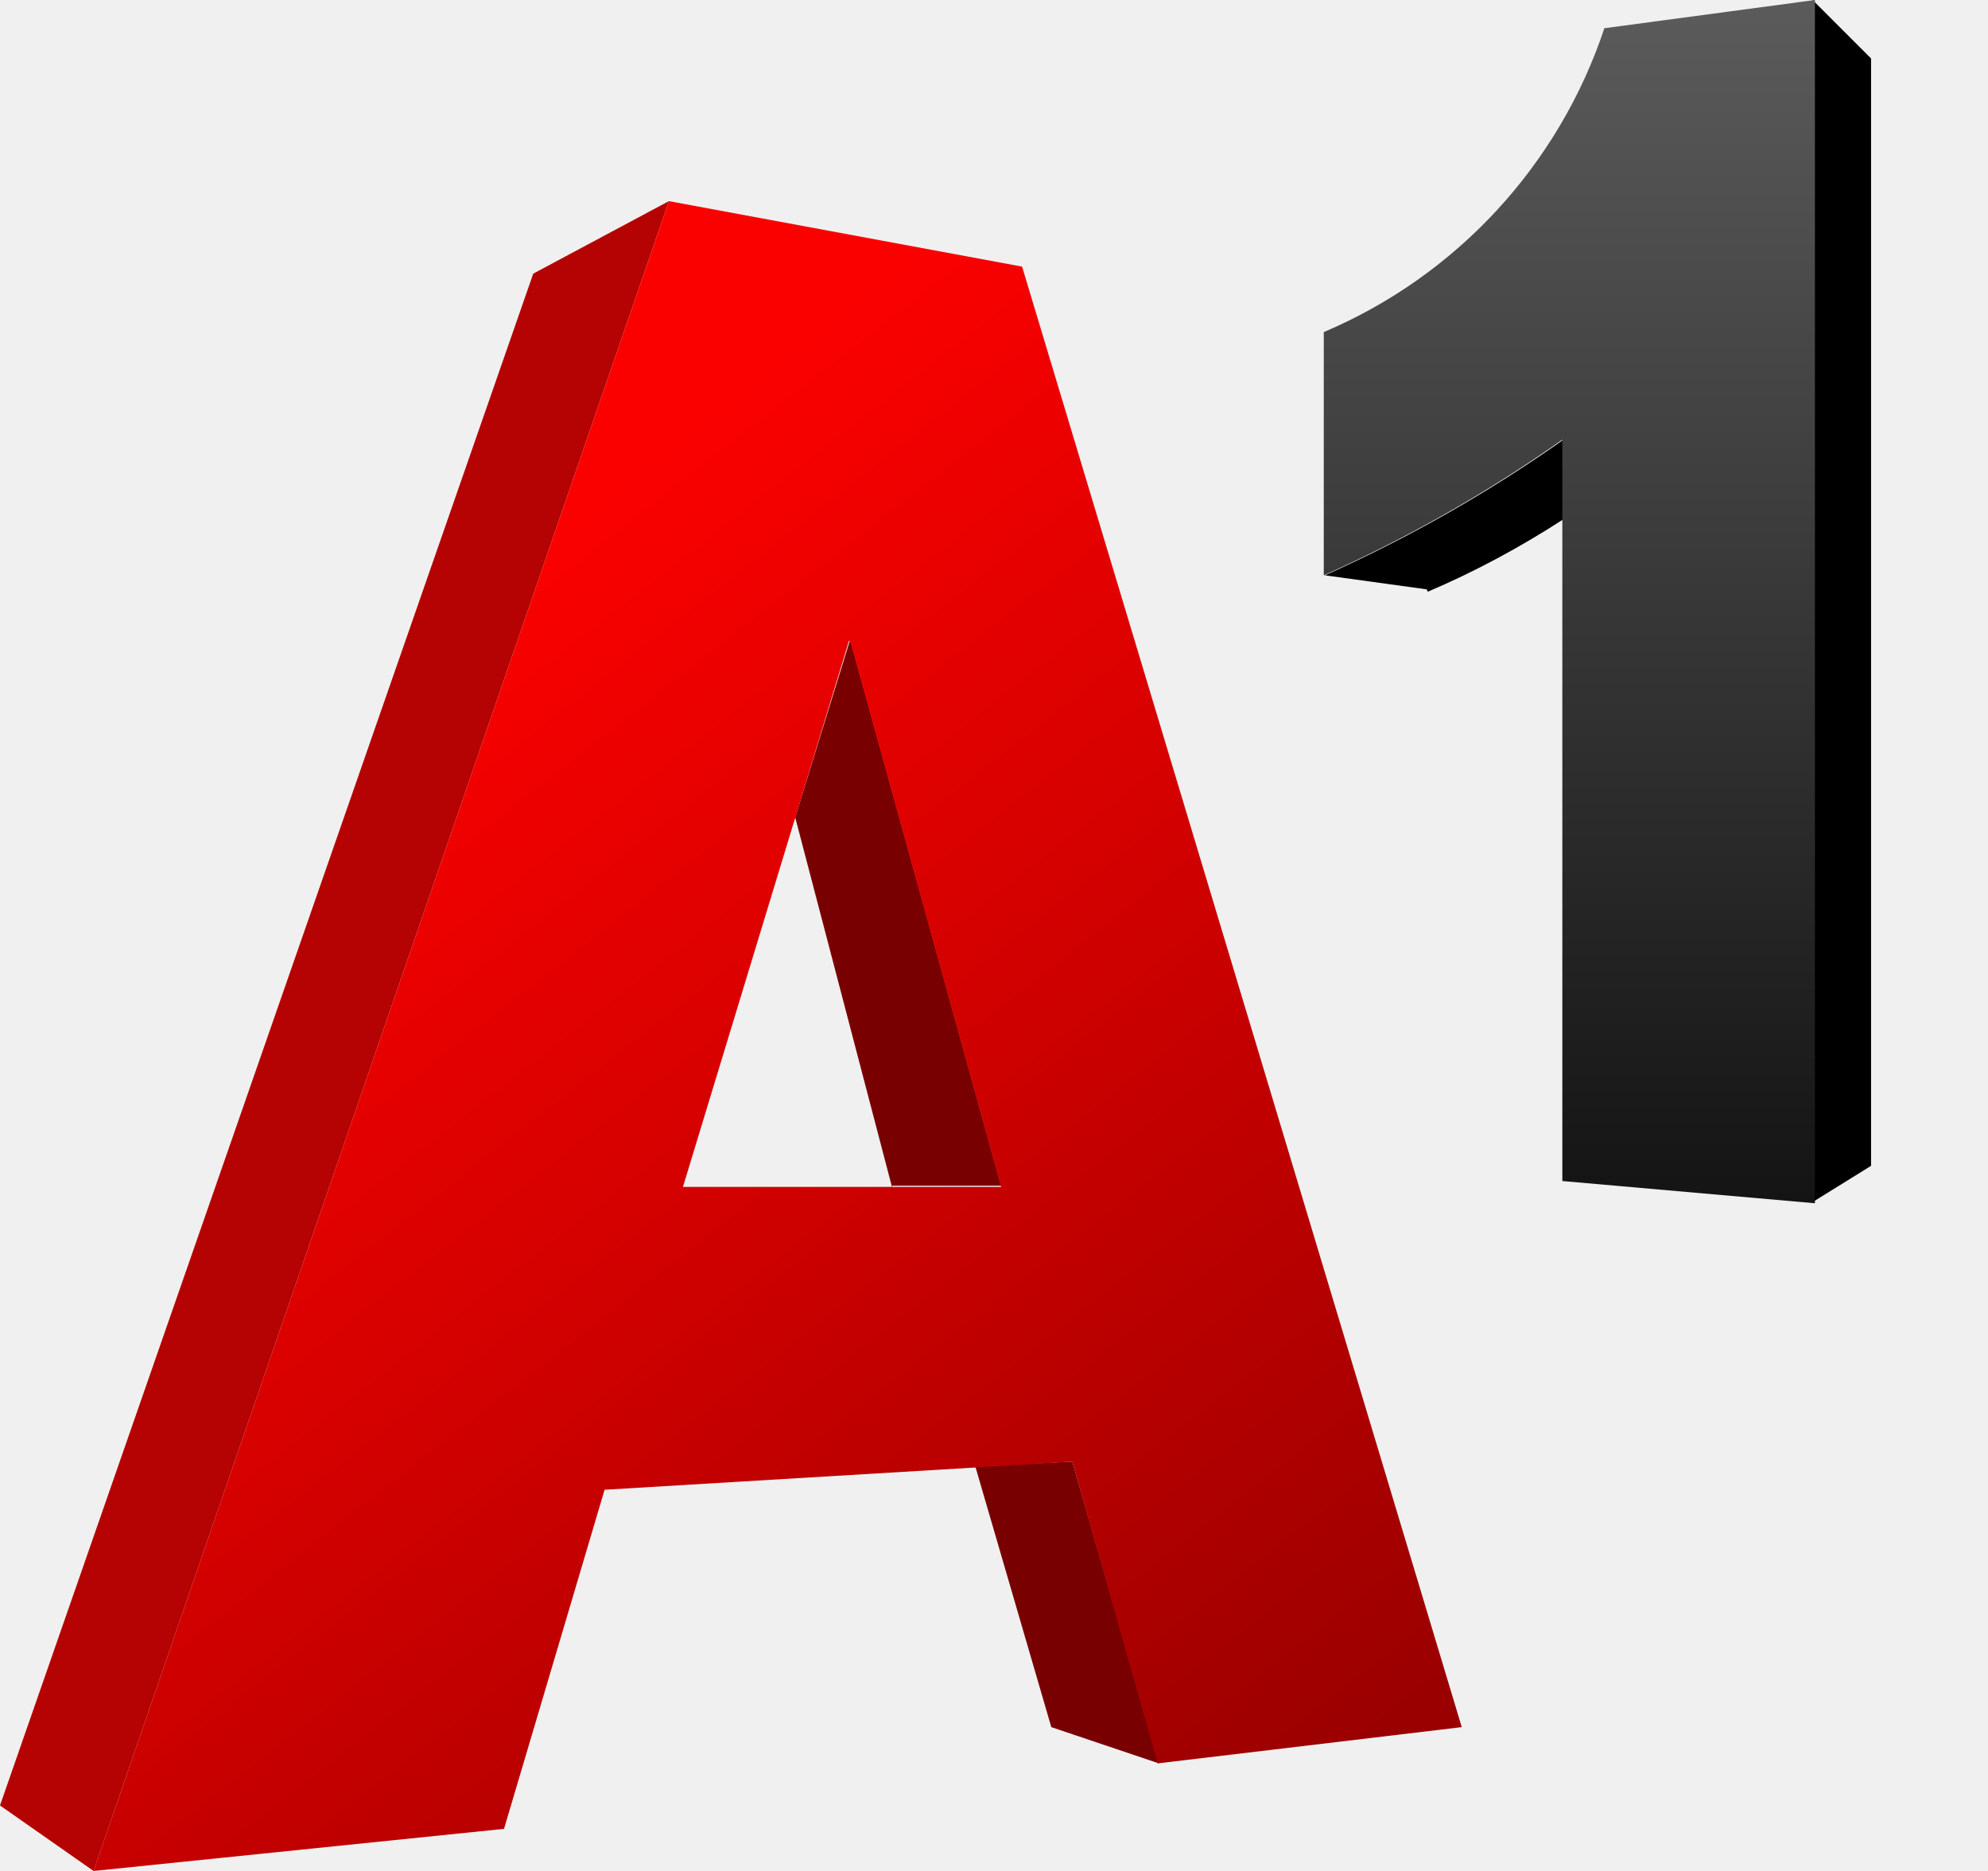
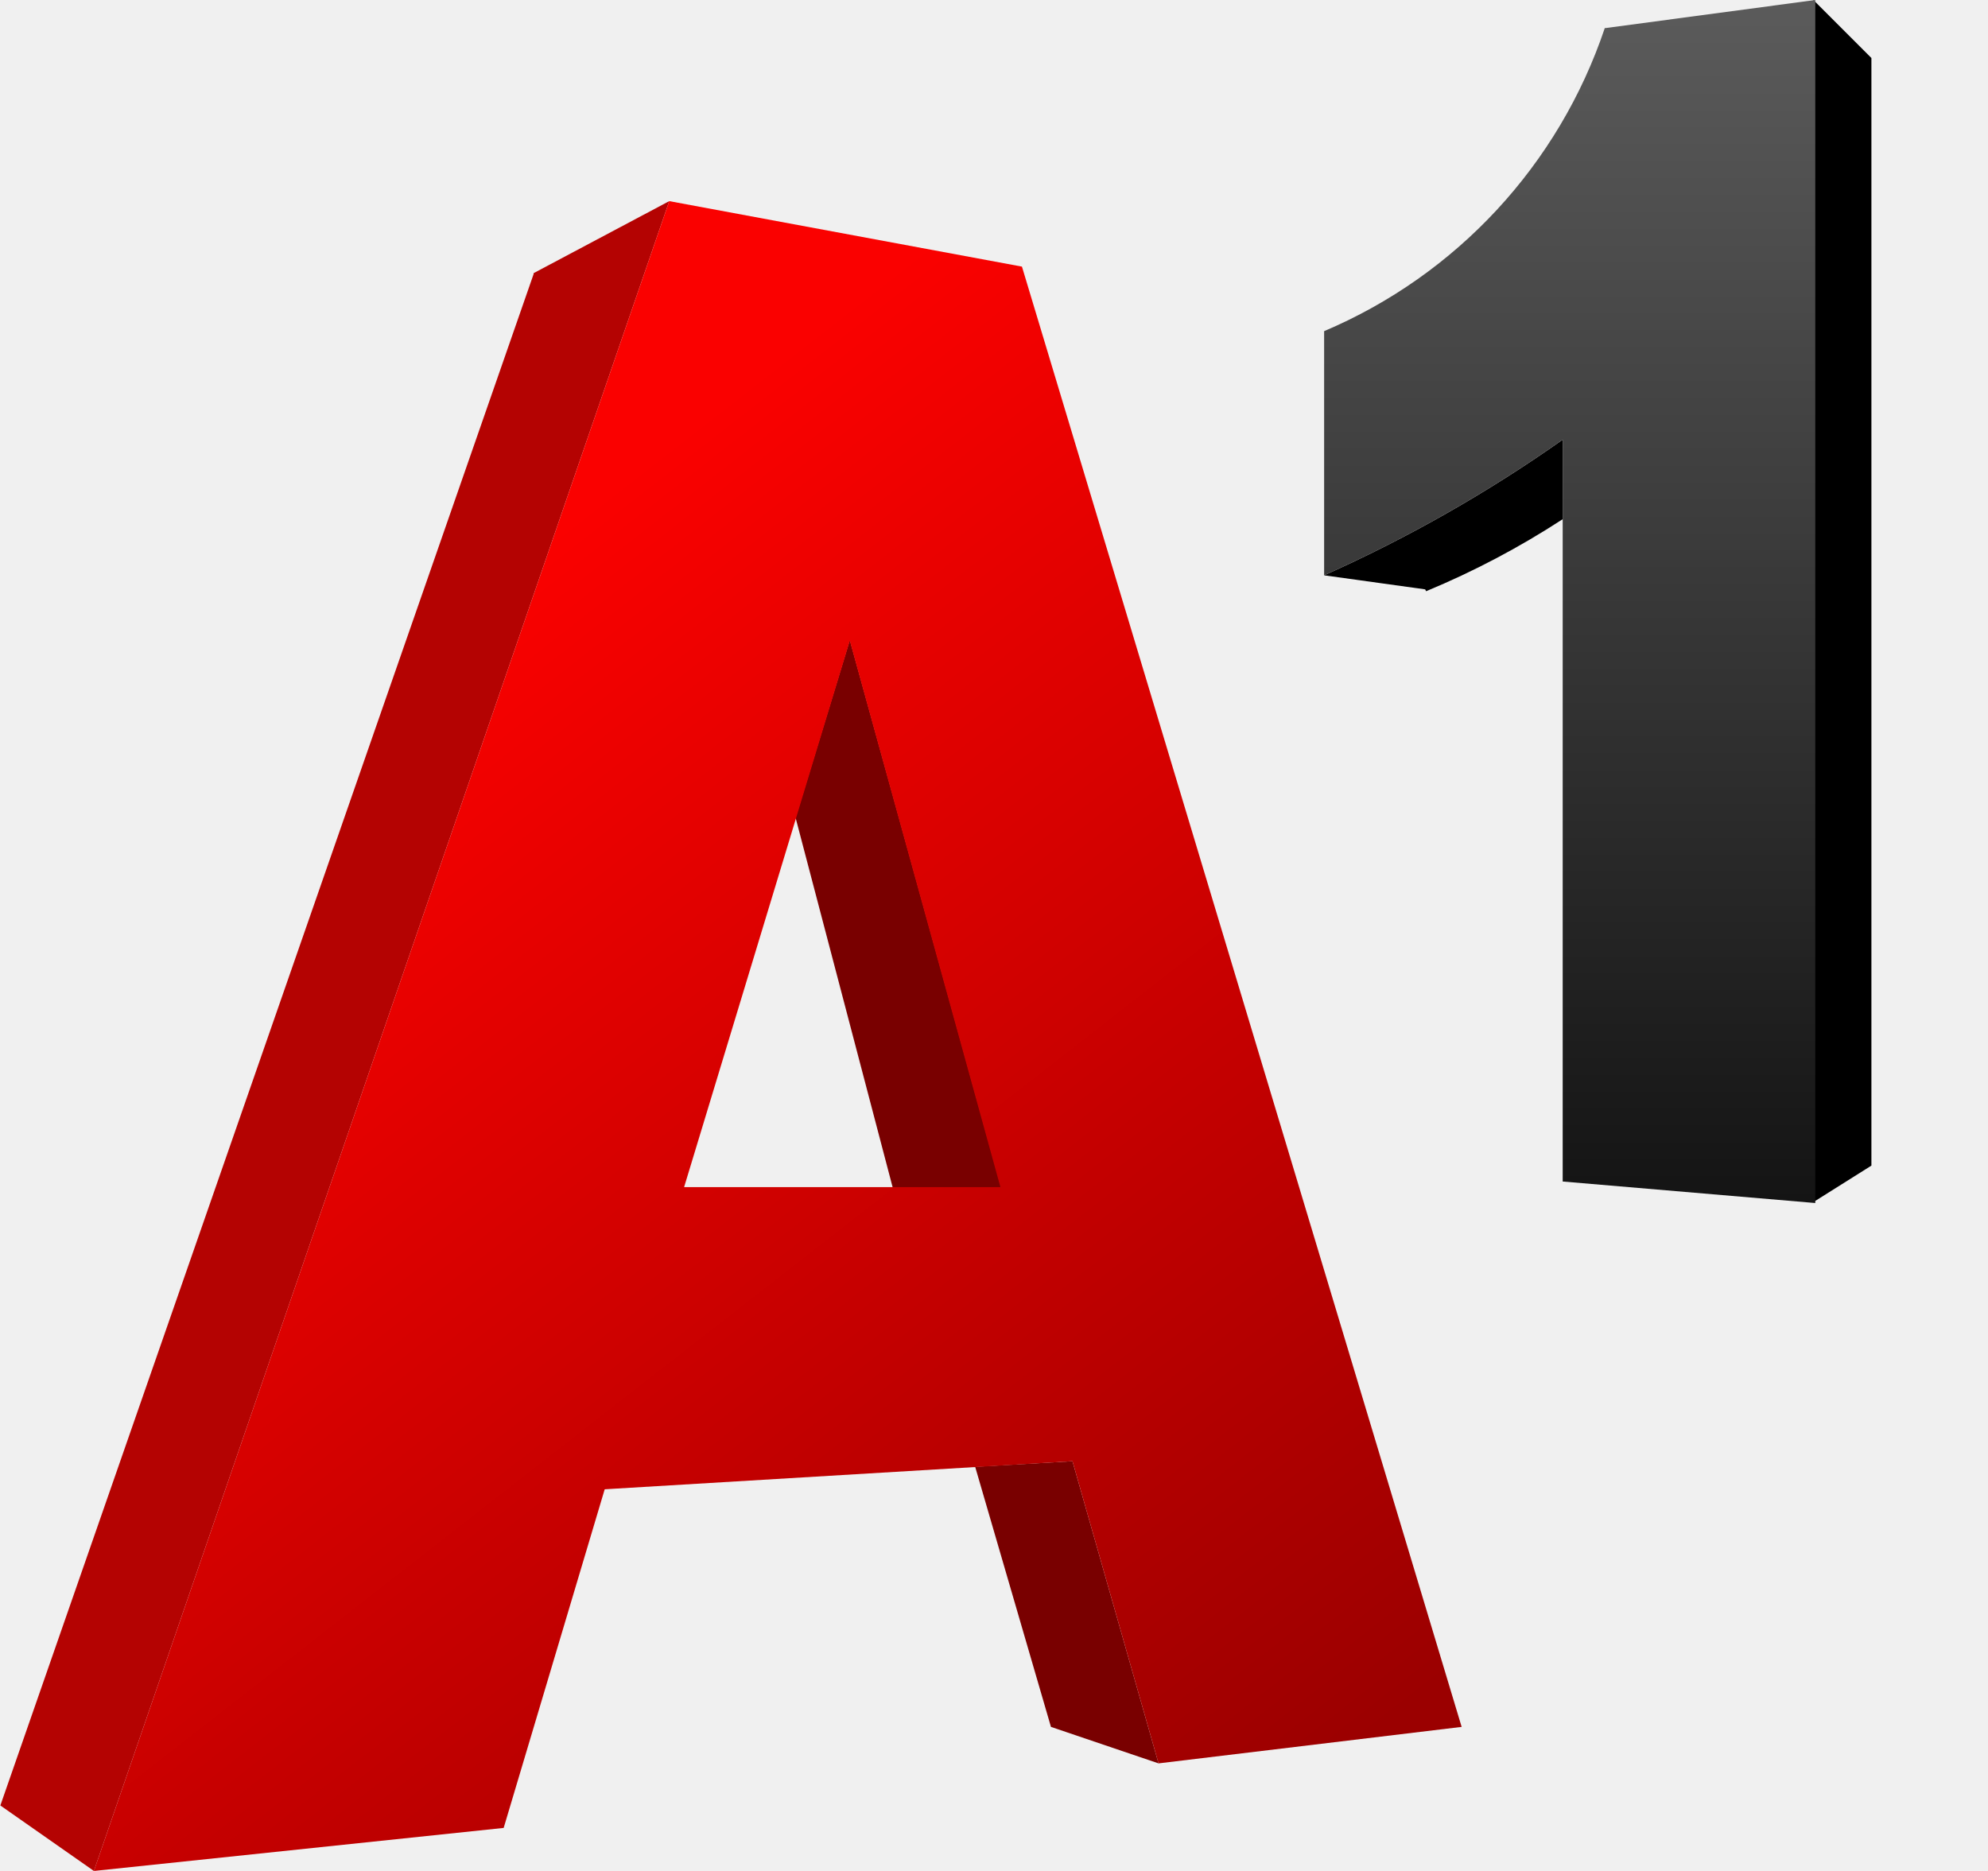
- <svg xmlns="http://www.w3.org/2000/svg" viewBox="0 0 17 16">
+ <svg xmlns="http://www.w3.org/2000/svg" width="17" height="16" fill="none">
  <g clip-path="url(#a)">
-     <path d="m16 .5-.5-.5v10.28l.5-.31V.5zm-3.8 4.54-.87-.12a12.12 12.12 0 0 0 2.04-1.16v.68c-.37.24-.76.45-1.16.62l-.01-.02z" />
-     <path d="M13.72.24a4.3 4.3 0 0 1-2.4 2.6v2.08a12.12 12.12 0 0 0 2.04-1.16v6.34l2.16.19V0l-1.79.24z" fill="url(#b)" />
-     <path d="m8.99 14.77.92.31-.74-2.58-.83.04.65 2.23zm-1.36-4.61L6.8 6.99l.47-1.52 1.29 4.67h-.93v.02z" fill="#790000" />
-     <path d="m4.56 2.34 1.16-.62L.8 16l-.8-.56 4.56-13.1z" fill="#B40302" />
-     <path fill-rule="evenodd" clip-rule="evenodd" d="M.8 16 5.72 1.72l3.02.56 3.76 12.49-2.6.31-.73-2.58-4 .24-.86 2.9L.8 16zM7.27 5.48l1.29 4.67H5.84l1.42-4.67z" fill="url(#c)" />
+     <path d="M16.003.496 15.507 0v10.28l.496-.312V.496ZM12.187 5.04l-.864-.12c.716-.32 1.399-.708 2.04-1.16v.68c-.37.241-.76.447-1.168.616l-.008-.016Z" fill="#000" />
+     <path d="M13.723.24a4.306 4.306 0 0 1-2.4 2.592V4.92c.716-.32 1.399-.708 2.04-1.16v6.344l2.16.184V0L13.73.24h-.008Z" fill="url(#b)" />
+     <path d="m8.987 14.768.92.312-.736-2.584-.832.048.648 2.224ZM7.635 10.16l-.832-3.168.464-1.52 1.296 4.688h-.928Z" fill="#790000" />
+     <path d="m4.563 2.336 1.16-.616L.803 16l-.8-.56 4.56-13.096v-.008Z" fill="#B40302" />
+     <path fill-rule="evenodd" clip-rule="evenodd" d="m.803 16 4.92-14.28 3.016.56 3.76 12.488-2.592.312-.736-2.584-4 .24-.864 2.896L.803 16ZM7.267 5.48l1.288 4.672H5.85L7.267 5.48Z" fill="url(#c)" />
  </g>
  <defs>
-     <linearGradient id="b" x1="13.42" y1="0" x2="13.42" y2="10.28" gradientUnits="userSpaceOnUse">
+     <linearGradient id="b" x1="13.419" y1="0" x2="13.419" y2="10.28" gradientUnits="userSpaceOnUse">
      <stop stop-color="#5B5B5B" />
      <stop offset="1" stop-color="#141414" />
    </linearGradient>
-     <linearGradient id="c" x1="3.63" y1="5.42" x2="11.27" y2="15.2" gradientUnits="userSpaceOnUse">
+     <linearGradient id="c" x1="3.635" y1="5.416" x2="11.267" y2="15.2" gradientUnits="userSpaceOnUse">
      <stop stop-color="#FA0100" />
      <stop offset="1" stop-color="#9B0000" />
    </linearGradient>
    <clipPath id="a">
-       <path fill="#fff" d="M0 0h16v16H0z" />
+       <path fill="#fff" transform="translate(.003)" d="M0 0h16v16H0z" />
    </clipPath>
  </defs>
</svg>
